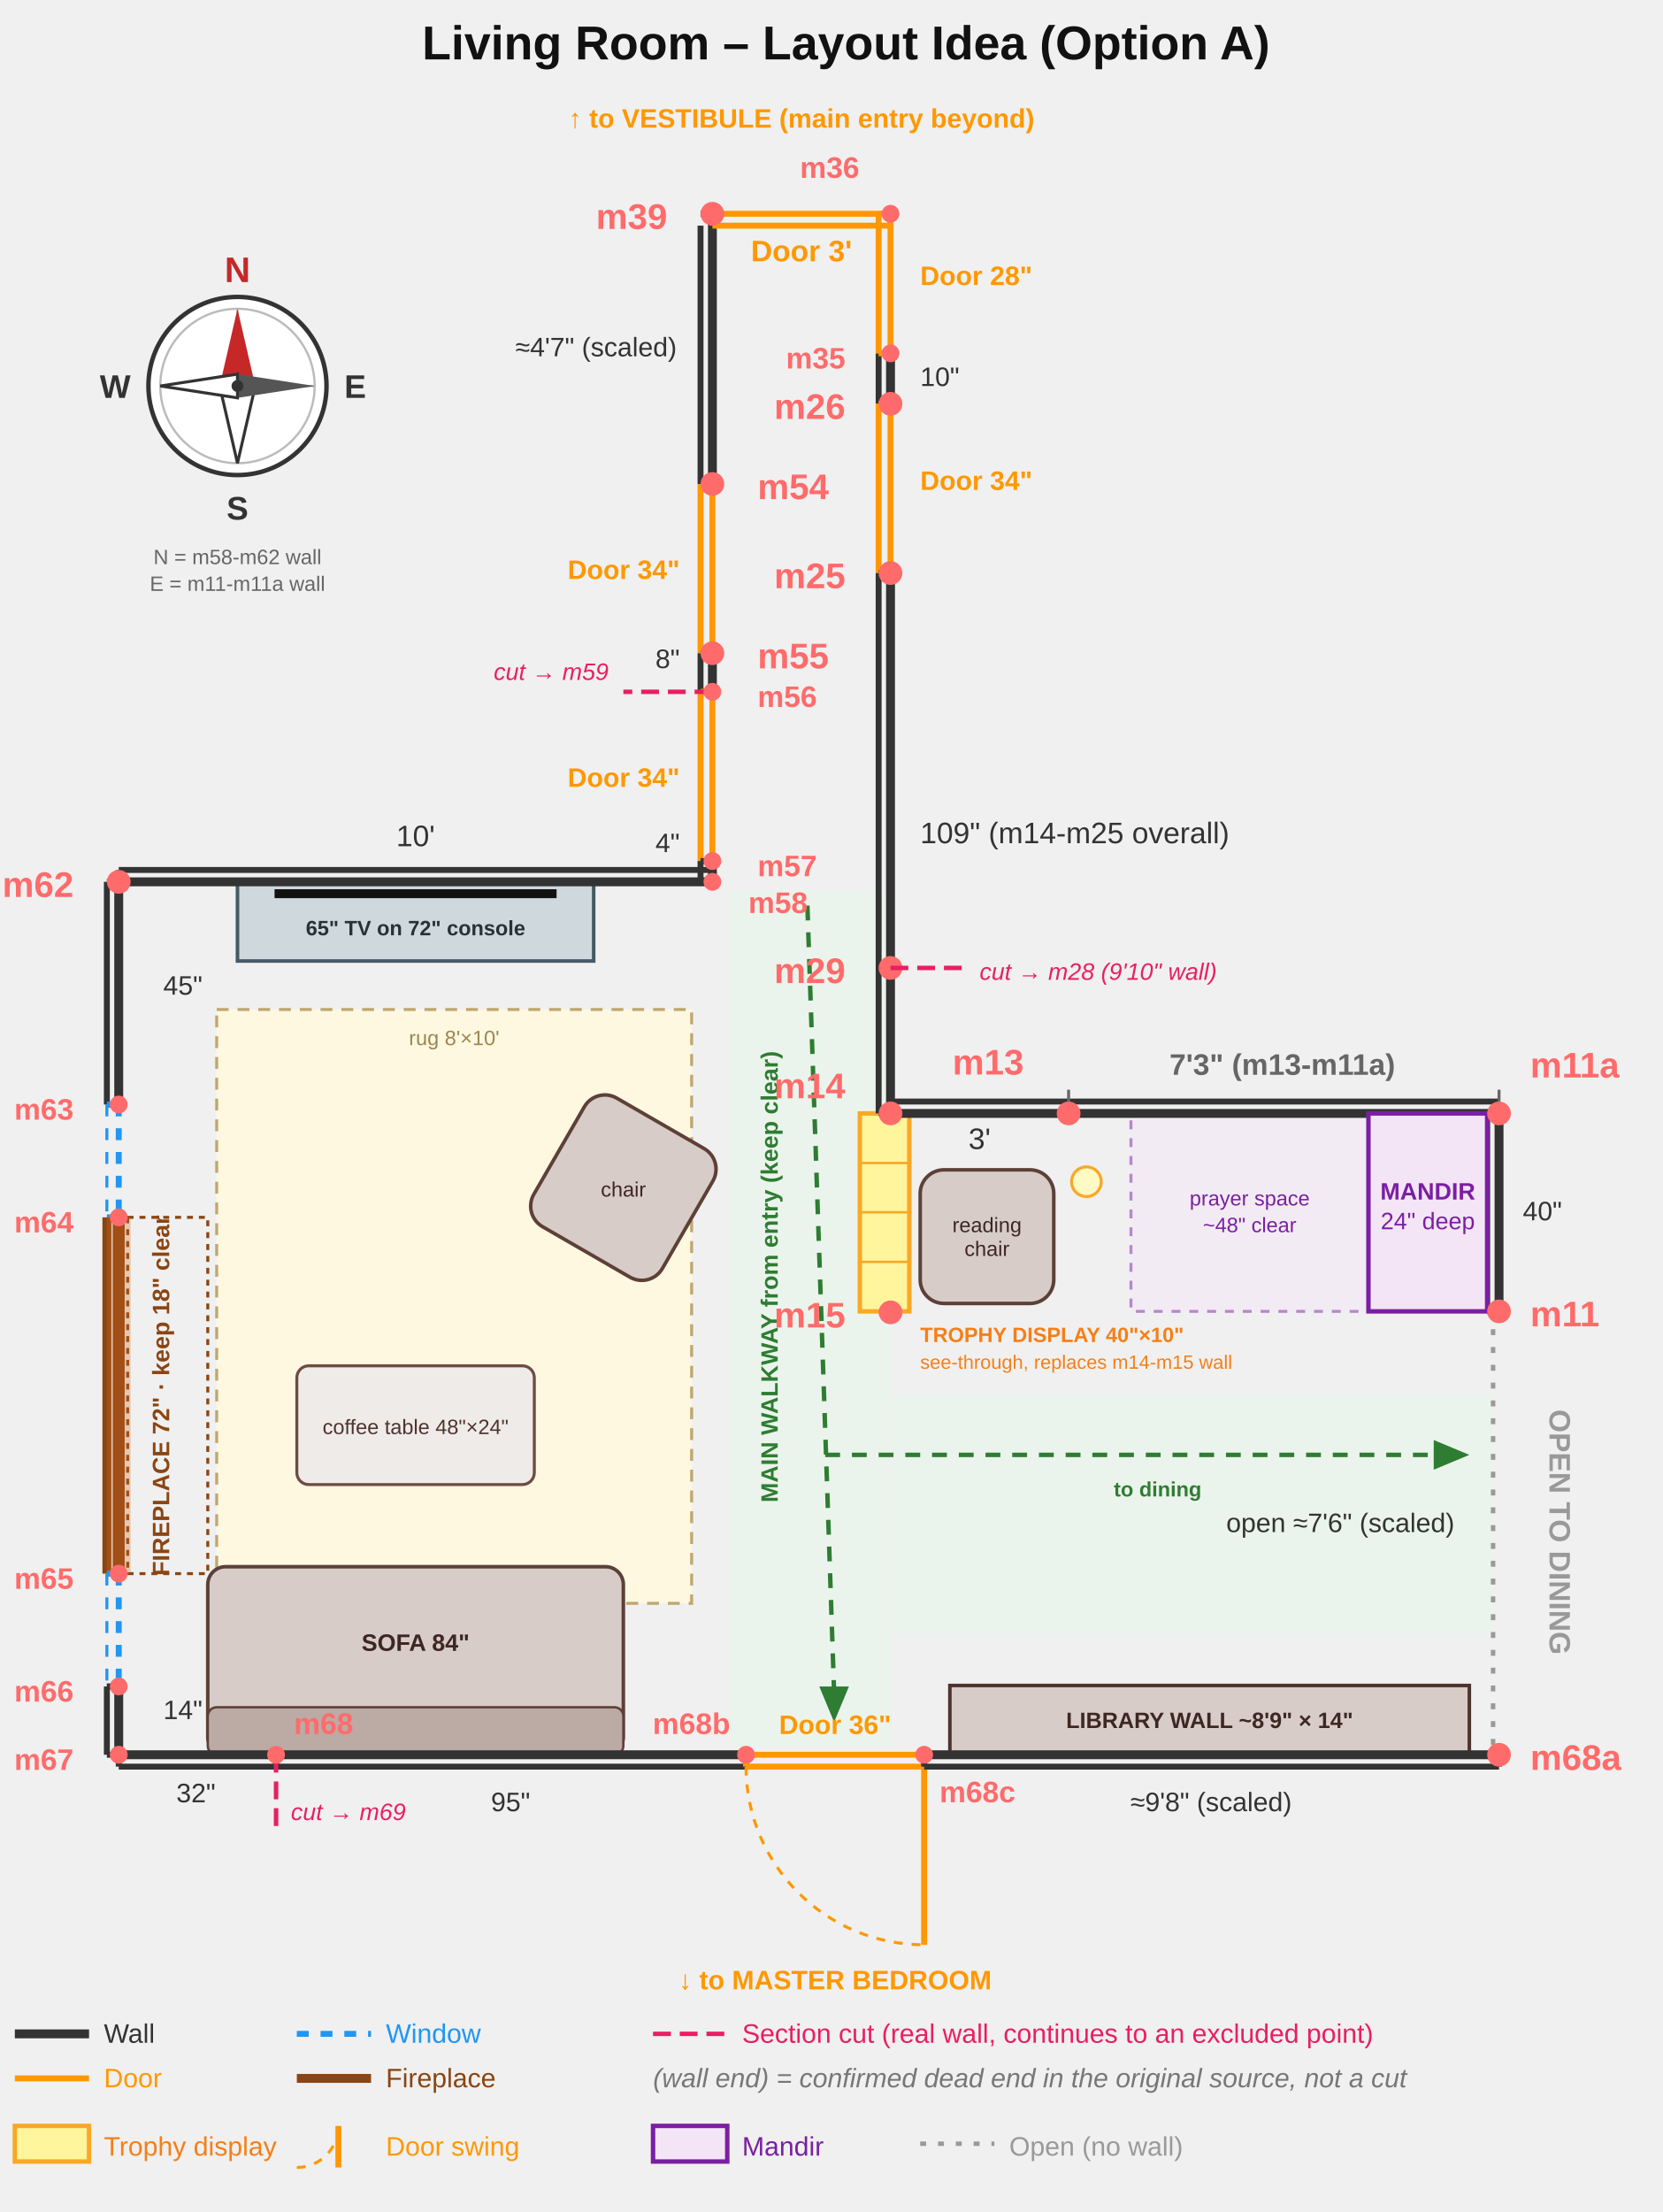
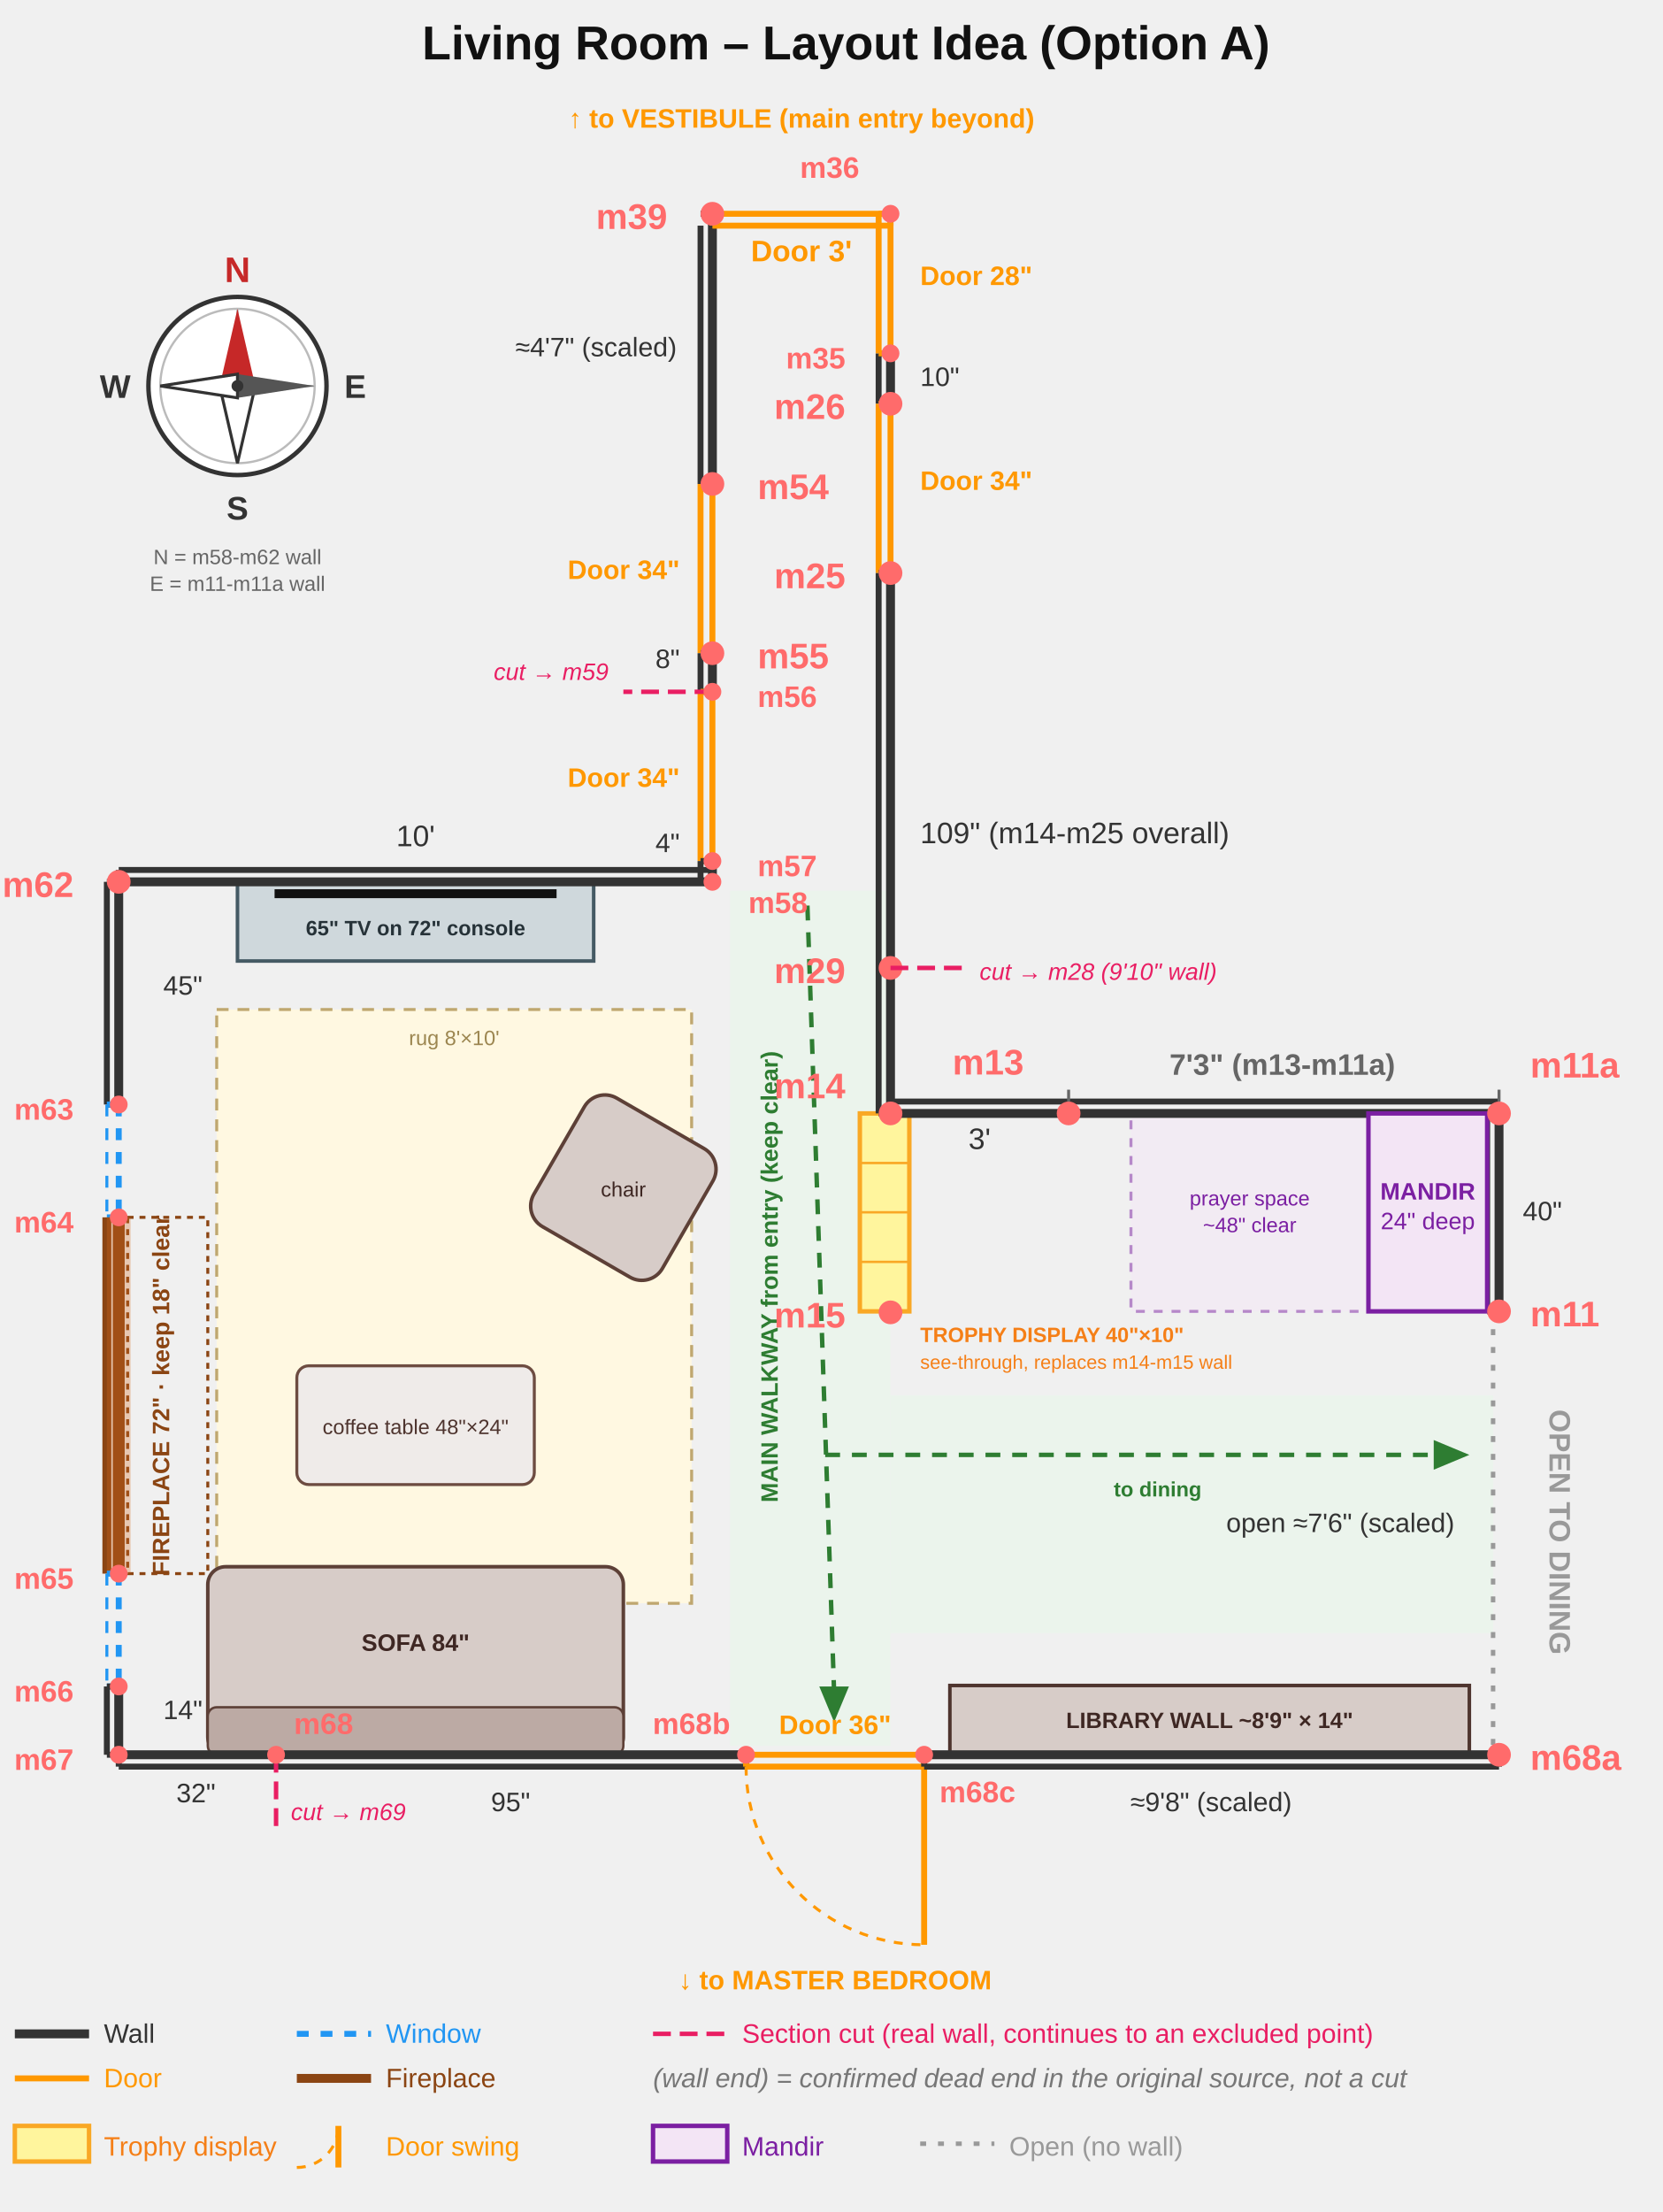
<svg xmlns="http://www.w3.org/2000/svg" viewBox="-10 -490 560 745" width="1120" height="1490" style="background:#fff;font-family:Arial,Helvetica,sans-serif;">
  <text x="275" y="-470" font-size="16" font-weight="bold" text-anchor="middle" fill="#111">Living Room – Layout Idea (Option A)</text>
  <g id="furniture" font-family="Arial,Helvetica,sans-serif">
    <rect x="236" y="-190" width="54" height="288" fill="#e8f5e9" opacity="0.7" />
    <rect x="290" y="-20" width="203" height="80" fill="#e8f5e9" opacity="0.7" />
    <line x1="262" y1="-185" x2="271" y2="80" stroke="#2e7d32" stroke-width="1.5" stroke-dasharray="5,4" />
    <polygon points="271,90 266,78 276,78" fill="#2e7d32" />
    <line x1="268" y1="0" x2="475" y2="0" stroke="#2e7d32" stroke-width="1.5" stroke-dasharray="5,4" />
    <polygon points="485,0 473,-5 473,5" fill="#2e7d32" />
    <text x="252" y="-60" font-size="8" fill="#2e7d32" font-weight="bold" text-anchor="middle" transform="rotate(-90 252 -60)">MAIN WALKWAY from entry (keep clear)</text>
    <text x="380" y="14" font-size="7" fill="#2e7d32" font-weight="bold" text-anchor="middle">to dining</text>
    <rect x="63" y="-150" width="160" height="200" fill="#fff8e1" stroke="#bfa76f" stroke-width="1" stroke-dasharray="4,3" />
    <text x="143" y="-138" font-size="7" fill="#9c8650" text-anchor="middle">rug 8'×10'</text>
    <rect x="33" y="-80" width="27" height="120" fill="none" stroke="#8b4513" stroke-width="1" stroke-dasharray="2,2" />
    <text x="47" y="-20" font-size="8" fill="#8b4513" font-weight="bold" text-anchor="middle" transform="rotate(-90 47 -20)">FIREPLACE 72" · keep 18" clear</text>
    <rect x="70" y="-193" width="120" height="26.67" fill="#cfd8dc" stroke="#455a64" stroke-width="1.2" />
    <line x1="82.5" y1="-189" x2="177.5" y2="-189" stroke="#111" stroke-width="3" />
    <text x="130" y="-175" font-size="7" fill="#263238" text-anchor="middle" font-weight="bold">65" TV on 72" console</text>
    <rect x="60" y="37.67" width="140" height="63.33" rx="6" fill="#d7ccc8" stroke="#5d4037" stroke-width="1.2" />
    <rect x="60" y="85" width="140" height="16" rx="3" fill="#bcaaa4" stroke="#5d4037" stroke-width="0.8" />
    <text x="130" y="66" font-size="8" fill="#3e2723" text-anchor="middle" font-weight="bold">SOFA 84"</text>
    <rect x="90" y="-30" width="80" height="40" rx="4" fill="#efebe9" stroke="#6d4c41" stroke-width="1" />
    <text x="130" y="-7" font-size="7" fill="#4e342e" text-anchor="middle">coffee table 48"×24"</text>
    <rect x="175" y="-115" width="50" height="50" rx="8" fill="#d7ccc8" stroke="#5d4037" stroke-width="1.2" transform="rotate(30 200 -90)" />
    <text x="200" y="-87" font-size="7" fill="#3e2723" text-anchor="middle">chair</text>
    <rect x="279.67" y="-115" width="16.67" height="66.67" fill="#fff59d" stroke="#f9a825" stroke-width="1.5" />
    <line x1="279.67" y1="-98.3" x2="296.33" y2="-98.3" stroke="#f9a825" stroke-width="0.8" />
    <line x1="279.67" y1="-81.7" x2="296.33" y2="-81.7" stroke="#f9a825" stroke-width="0.8" />
    <line x1="279.67" y1="-65" x2="296.33" y2="-65" stroke="#f9a825" stroke-width="0.8" />
    <text x="300" y="-38" font-size="7" fill="#f57f17" font-weight="bold">TROPHY DISPLAY 40"×10"</text>
    <text x="300" y="-29" font-size="6.5" fill="#f57f17">see-through, replaces m14-m15 wall</text>
    <rect x="310" y="77.67" width="175" height="23.33" fill="#d7ccc8" stroke="#4e342e" stroke-width="1.2" />
    <text x="397.5" y="92" font-size="7.5" fill="#3e2723" font-weight="bold" text-anchor="middle">LIBRARY WALL ~8'9" × 14"</text>
-     <rect x="300" y="-96" width="45" height="45" rx="8" fill="#d7ccc8" stroke="#5d4037" stroke-width="1.2" />
-     <text x="322.5" y="-75" font-size="7" fill="#3e2723" text-anchor="middle">reading</text>
-     <text x="322.5" y="-67" font-size="7" fill="#3e2723" text-anchor="middle">chair</text>
-     <circle cx="356" cy="-92" r="5" fill="#fff9c4" stroke="#f9a825" stroke-width="1" />
    <rect x="371" y="-115" width="80" height="66.67" fill="#f3e5f5" opacity="0.5" stroke="#7b1fa2" stroke-width="1" stroke-dasharray="3,3" />
    <text x="411" y="-84" font-size="7" fill="#7b1fa2" text-anchor="middle">prayer space</text>
    <text x="411" y="-75" font-size="7" fill="#7b1fa2" text-anchor="middle">~48" clear</text>
  </g>
  <line x1="230" y1="-327" x2="230" y2="-270" stroke="#ff9800" stroke-width="2" />
  <line x1="226" y1="-327" x2="226" y2="-270" stroke="#ff9800" stroke-width="2" />
  <line x1="230" y1="-327" x2="226" y2="-327" stroke="#ff9800" stroke-width="2" />
  <line x1="230" y1="-270" x2="226" y2="-270" stroke="#ff9800" stroke-width="2" />
  <text x="219" y="-295" font-size="9" fill="#ff9800" text-anchor="end" font-weight="bold">Door 34"</text>
  <line x1="230" y1="-270" x2="230" y2="-257" stroke="#333" stroke-width="3" />
  <line x1="226" y1="-270" x2="226" y2="-257" stroke="#333" stroke-width="2" />
  <line x1="230" y1="-270" x2="226" y2="-270" stroke="#333" stroke-width="2" />
  <line x1="230" y1="-257" x2="226" y2="-257" stroke="#333" stroke-width="2" />
  <text x="219" y="-265" font-size="9" fill="#333" text-anchor="end">8"</text>
  <line x1="230" y1="-257" x2="230" y2="-200" stroke="#ff9800" stroke-width="2" />
  <line x1="226" y1="-257" x2="226" y2="-200" stroke="#ff9800" stroke-width="2" />
  <line x1="230" y1="-257" x2="226" y2="-257" stroke="#ff9800" stroke-width="2" />
  <line x1="230" y1="-200" x2="226" y2="-200" stroke="#ff9800" stroke-width="2" />
  <text x="219" y="-225" font-size="9" fill="#ff9800" text-anchor="end" font-weight="bold">Door 34"</text>
  <line x1="230" y1="-200" x2="230" y2="-193" stroke="#333" stroke-width="3" />
  <line x1="226" y1="-200" x2="226" y2="-193" stroke="#333" stroke-width="2" />
  <line x1="230" y1="-200" x2="226" y2="-200" stroke="#333" stroke-width="2" />
  <line x1="230" y1="-193" x2="226" y2="-193" stroke="#333" stroke-width="2" />
  <text x="219" y="-203" font-size="9" fill="#333" text-anchor="end">4"</text>
  <line x1="230" y1="-193" x2="30" y2="-193" stroke="#333" stroke-width="3" />
  <line x1="230" y1="-197" x2="30" y2="-197" stroke="#333" stroke-width="2" />
  <line x1="230" y1="-193" x2="230" y2="-197" stroke="#333" stroke-width="2" />
  <line x1="30" y1="-193" x2="30" y2="-197" stroke="#333" stroke-width="2" />
  <text x="130" y="-205" font-size="10" fill="#333" text-anchor="middle">10'</text>
  <line x1="30" y1="-193" x2="30" y2="-118" stroke="#333" stroke-width="3" />
  <line x1="26" y1="-193" x2="26" y2="-118" stroke="#333" stroke-width="2" />
  <line x1="30" y1="-193" x2="26" y2="-193" stroke="#333" stroke-width="2" />
  <line x1="30" y1="-118" x2="26" y2="-118" stroke="#333" stroke-width="2" />
  <text x="45" y="-155" font-size="9" fill="#333" text-anchor="start">45"</text>
  <line x1="30" y1="-118" x2="30" y2="-80" stroke="#2196F3" stroke-width="2" stroke-dasharray="4,4" />
  <line x1="26" y1="-118" x2="26" y2="-80" stroke="#2196F3" stroke-width="1" stroke-dasharray="4,4" />
  <line x1="30" y1="-118" x2="26" y2="-118" stroke="#2196F3" stroke-width="2" />
  <line x1="30" y1="-80" x2="26" y2="-80" stroke="#2196F3" stroke-width="2" />
  <line x1="30" y1="-80" x2="30" y2="40" stroke="#8b4513" stroke-width="4" />
  <line x1="26" y1="-80" x2="26" y2="40" stroke="#8b4513" stroke-width="3" />
  <rect x="26" y="-80" width="8" height="120" fill="#d2691e" opacity="0.3" />
  <line x1="30" y1="40" x2="30" y2="78" stroke="#2196F3" stroke-width="2" stroke-dasharray="4,4" />
  <line x1="26" y1="40" x2="26" y2="78" stroke="#2196F3" stroke-width="1" stroke-dasharray="4,4" />
  <line x1="30" y1="40" x2="26" y2="40" stroke="#2196F3" stroke-width="2" />
  <line x1="30" y1="78" x2="26" y2="78" stroke="#2196F3" stroke-width="2" />
  <line x1="30" y1="78" x2="30" y2="101" stroke="#333" stroke-width="3" />
  <line x1="26" y1="78" x2="26" y2="101" stroke="#333" stroke-width="2" />
  <line x1="30" y1="78" x2="26" y2="78" stroke="#333" stroke-width="2" />
  <line x1="30" y1="101" x2="26" y2="101" stroke="#333" stroke-width="2" />
  <text x="45" y="89" font-size="9" fill="#333" text-anchor="start">14"</text>
  <line x1="30" y1="101" x2="83" y2="101" stroke="#333" stroke-width="3" />
  <line x1="30" y1="105" x2="83" y2="105" stroke="#333" stroke-width="2" />
  <line x1="30" y1="101" x2="30" y2="105" stroke="#333" stroke-width="2" />
  <line x1="83" y1="101" x2="83" y2="105" stroke="#333" stroke-width="2" />
  <text x="56" y="117" font-size="9" fill="#333" text-anchor="middle">32"</text>
  <line x1="230" y1="-327" x2="230" y2="-418" stroke="#333" stroke-width="3" />
  <line x1="226" y1="-327" x2="226" y2="-414" stroke="#333" stroke-width="2" />
  <line x1="230" y1="-418" x2="226" y2="-418" stroke="#333" stroke-width="2" />
  <text x="218" y="-370" font-size="9" fill="#333" text-anchor="end">≈4'7" (scaled)</text>
  <line x1="290" y1="-354" x2="290" y2="-371" stroke="#333" stroke-width="3" />
  <line x1="286" y1="-354" x2="286" y2="-371" stroke="#333" stroke-width="2" />
  <line x1="290" y1="-354" x2="286" y2="-354" stroke="#333" stroke-width="2" />
  <line x1="290" y1="-371" x2="286" y2="-371" stroke="#333" stroke-width="2" />
  <text x="300" y="-360" font-size="9" fill="#333" text-anchor="start">10"</text>
  <line x1="290" y1="-371" x2="290" y2="-418" stroke="#ff9800" stroke-width="2" />
  <line x1="286" y1="-371" x2="286" y2="-418" stroke="#ff9800" stroke-width="2" />
  <line x1="290" y1="-371" x2="286" y2="-371" stroke="#ff9800" stroke-width="2" />
  <line x1="290" y1="-418" x2="286" y2="-418" stroke="#ff9800" stroke-width="2" />
  <text x="300" y="-394" font-size="9" fill="#ff9800" text-anchor="start" font-weight="bold">Door 28"</text>
  <line x1="290" y1="-418" x2="230" y2="-418" stroke="#ff9800" stroke-width="2" />
  <line x1="290" y1="-414" x2="230" y2="-414" stroke="#ff9800" stroke-width="2" />
  <line x1="290" y1="-418" x2="290" y2="-414" stroke="#ff9800" stroke-width="2" />
  <line x1="230" y1="-418" x2="230" y2="-414" stroke="#ff9800" stroke-width="2" />
  <text x="260" y="-402" font-size="10" fill="#ff9800" text-anchor="middle" font-weight="bold">Door 3'</text>
  <line x1="290" y1="-297" x2="290" y2="-354" stroke="#ff9800" stroke-width="2" />
  <line x1="286" y1="-297" x2="286" y2="-354" stroke="#ff9800" stroke-width="2" />
  <line x1="290" y1="-297" x2="286" y2="-297" stroke="#ff9800" stroke-width="2" />
  <line x1="290" y1="-354" x2="286" y2="-354" stroke="#ff9800" stroke-width="2" />
  <text x="300" y="-325" font-size="9" fill="#ff9800" text-anchor="start" font-weight="bold">Door 34"</text>
  <line x1="290" y1="-115" x2="290" y2="-297" stroke="#333" stroke-width="3" />
  <line x1="286" y1="-115" x2="286" y2="-297" stroke="#333" stroke-width="2" />
  <line x1="290" y1="-115" x2="286" y2="-115" stroke="#333" stroke-width="2" />
  <line x1="290" y1="-297" x2="286" y2="-297" stroke="#333" stroke-width="2" />
  <text x="300" y="-206" font-size="10" fill="#333" text-anchor="start">109" (m14-m25 overall)</text>
  <line x1="350" y1="-115" x2="290" y2="-115" stroke="#333" stroke-width="3" />
  <line x1="350" y1="-119" x2="290" y2="-119" stroke="#333" stroke-width="2" />
  <line x1="350" y1="-115" x2="350" y2="-119" stroke="#333" stroke-width="2" />
  <line x1="290" y1="-115" x2="290" y2="-119" stroke="#333" stroke-width="2" />
  <text x="320" y="-103" font-size="10" fill="#333" text-anchor="middle">3'</text>
  <line x1="350" y1="-115" x2="495" y2="-115" stroke="#333" stroke-width="3" />
  <line x1="350" y1="-119" x2="495" y2="-119" stroke="#333" stroke-width="2" />
  <line x1="350" y1="-119" x2="350" y2="-123" stroke="#666" stroke-width="1" />
  <line x1="495" y1="-119" x2="495" y2="-123" stroke="#666" stroke-width="1" />
  <text x="422" y="-128" font-size="10" fill="#666" font-weight="bold" text-anchor="middle">7'3" (m13-m11a)</text>
  <line x1="495" y1="-115" x2="495" y2="-48.33" stroke="#333" stroke-width="3" />
  <line x1="491" y1="-115" x2="491" y2="-48.33" stroke="#333" stroke-width="2" />
  <line x1="495" y1="-115" x2="491" y2="-115" stroke="#333" stroke-width="2" />
  <line x1="495" y1="-48.33" x2="491" y2="-48.33" stroke="#333" stroke-width="2" />
  <text x="503" y="-79" font-size="9" fill="#333" text-anchor="start">40"</text>
  <rect x="451" y="-115" width="40" height="66.67" fill="#f3e5f5" stroke="#7b1fa2" stroke-width="1.5" />
  <text x="471" y="-86" font-size="8" fill="#7b1fa2" font-weight="bold" text-anchor="middle">MANDIR</text>
  <text x="471" y="-76" font-size="8" fill="#7b1fa2" text-anchor="middle">24" deep</text>
  <line x1="493" y1="-48.33" x2="493" y2="101" stroke="#999" stroke-width="1.5" stroke-dasharray="2,4" />
  <text x="480" y="26" font-size="9" fill="#333" text-anchor="end">open ≈7'6" (scaled)</text>
  <text x="512" y="26" font-size="10" fill="#999" font-weight="bold" text-anchor="middle" transform="rotate(90 512 26)">OPEN TO DINING</text>
  <line x1="83" y1="101" x2="241.33" y2="101" stroke="#333" stroke-width="3" />
  <line x1="83" y1="105" x2="241.33" y2="105" stroke="#333" stroke-width="2" />
  <line x1="241.33" y1="101" x2="241.33" y2="105" stroke="#333" stroke-width="2" />
  <text x="162" y="120" font-size="9" fill="#333" text-anchor="middle">95"</text>
  <line x1="241.33" y1="101" x2="301.33" y2="101" stroke="#ff9800" stroke-width="2" />
  <line x1="241.33" y1="105" x2="301.33" y2="105" stroke="#ff9800" stroke-width="2" />
  <line x1="241.33" y1="101" x2="241.33" y2="105" stroke="#ff9800" stroke-width="2" />
  <line x1="301.33" y1="101" x2="301.33" y2="105" stroke="#ff9800" stroke-width="2" />
  <line x1="301.33" y1="105" x2="301.33" y2="165" stroke="#ff9800" stroke-width="2" />
  <path d="M241.33,105 A60,60 0 0,0 301.33,165" fill="none" stroke="#ff9800" stroke-width="1" stroke-dasharray="3,3" />
  <text x="271.33" y="94" font-size="9" fill="#ff9800" text-anchor="middle" font-weight="bold">Door 36"</text>
  <text x="271.33" y="180" font-size="9" fill="#ff9800" text-anchor="middle" font-weight="bold">↓ to MASTER BEDROOM</text>
  <text x="260" y="-447" font-size="9" fill="#ff9800" text-anchor="middle" font-weight="bold">↑ to VESTIBULE (main entry beyond)</text>
  <line x1="301.33" y1="101" x2="495" y2="101" stroke="#333" stroke-width="3" />
  <line x1="301.33" y1="105" x2="495" y2="105" stroke="#333" stroke-width="2" />
  <line x1="301.33" y1="101" x2="301.33" y2="105" stroke="#333" stroke-width="2" />
  <line x1="495" y1="101" x2="495" y2="105" stroke="#333" stroke-width="2" />
  <text x="398" y="120" font-size="9" fill="#333" text-anchor="middle">≈9'8" (scaled)</text>
  <circle cx="241.33" cy="101" r="3" fill="#ff6b6b" />
  <text x="236" y="94" font-size="10" fill="#ff6b6b" font-weight="bold" text-anchor="end">m68b</text>
  <circle cx="301.33" cy="101" r="3" fill="#ff6b6b" />
  <text x="306.5" y="117" font-size="10" fill="#ff6b6b" font-weight="bold">m68c</text>
  <circle cx="495" cy="101" r="4" fill="#ff6b6b" />
  <text x="505.5" y="106.1" font-size="12" fill="#ff6b6b" font-weight="bold">m68a</text>
  <line x1="230" y1="-257" x2="200" y2="-257" stroke="#e91e63" stroke-width="1.5" stroke-dasharray="6,3" />
  <text x="195" y="-261" font-size="8" fill="#e91e63" text-anchor="end" font-style="italic">cut → m59</text>
  <line x1="83" y1="101" x2="83" y2="125" stroke="#e91e63" stroke-width="1.5" stroke-dasharray="6,3" />
  <text x="88" y="123" font-size="8" fill="#e91e63" font-style="italic">cut → m69</text>
  <circle cx="290" cy="-164" r="4" fill="#ff6b6b" />
  <line x1="290" y1="-164" x2="315" y2="-164" stroke="#e91e63" stroke-width="1.5" stroke-dasharray="6,3" />
  <text x="320" y="-160" font-size="8" fill="#e91e63" font-style="italic">cut → m28 (9'10" wall)</text>
  <text x="274.8" y="-158.9" font-size="12" fill="#ff6b6b" font-weight="bold" text-anchor="end">m29</text>
  <circle cx="230" cy="-193" r="3" fill="#ff6b6b" />
  <text x="242.1" y="-182.5" font-size="10" fill="#ff6b6b" font-weight="bold">m58</text>
  <circle cx="30" cy="-193" r="4" fill="#ff6b6b" />
  <text x="14.8" y="-187.9" font-size="12" fill="#ff6b6b" font-weight="bold" text-anchor="end">m62</text>
  <circle cx="30" cy="-118" r="3" fill="#ff6b6b" />
  <text x="14.8" y="-112.9" font-size="10" fill="#ff6b6b" font-weight="bold" text-anchor="end">m63</text>
  <circle cx="30" cy="-80" r="3" fill="#ff6b6b" />
  <text x="14.8" y="-74.9" font-size="10" fill="#ff6b6b" font-weight="bold" text-anchor="end">m64</text>
  <circle cx="30" cy="40" r="3" fill="#ff6b6b" />
  <text x="14.8" y="45.1" font-size="10" fill="#ff6b6b" font-weight="bold" text-anchor="end">m65</text>
  <circle cx="30" cy="78" r="3" fill="#ff6b6b" />
  <text x="14.8" y="83.1" font-size="10" fill="#ff6b6b" font-weight="bold" text-anchor="end">m66</text>
  <circle cx="30" cy="101" r="3" fill="#ff6b6b" />
  <text x="14.8" y="106.1" font-size="10" fill="#ff6b6b" font-weight="bold" text-anchor="end">m67</text>
  <circle cx="83" cy="101" r="3" fill="#ff6b6b" />
  <text x="89" y="94" font-size="10" fill="#ff6b6b" font-weight="bold">m68</text>
  <circle cx="290" cy="-418" r="3" fill="#ff6b6b" />
  <text x="279.5" y="-430.1" font-size="10" fill="#ff6b6b" font-weight="bold" text-anchor="end">m36</text>
  <circle cx="290" cy="-371" r="3" fill="#ff6b6b" />
  <text x="274.8" y="-365.9" font-size="10" fill="#ff6b6b" font-weight="bold" text-anchor="end">m35</text>
  <circle cx="290" cy="-354" r="4" fill="#ff6b6b" />
  <text x="274.8" y="-348.9" font-size="12" fill="#ff6b6b" font-weight="bold" text-anchor="end">m26</text>
  <circle cx="290" cy="-297" r="4" fill="#ff6b6b" />
  <text x="274.8" y="-291.9" font-size="12" fill="#ff6b6b" font-weight="bold" text-anchor="end">m25</text>
  <circle cx="290" cy="-115" r="4" fill="#ff6b6b" />
  <text x="274.8" y="-120.1" font-size="12" fill="#ff6b6b" font-weight="bold" text-anchor="end">m14</text>
  <circle cx="290" cy="-48" r="4" fill="#ff6b6b" />
  <text x="274.8" y="-42.9" font-size="12" fill="#ff6b6b" font-weight="bold" text-anchor="end">m15</text>
  <circle cx="350" cy="-115" r="4" fill="#ff6b6b" />
  <text x="334.9" y="-128.1" font-size="12" fill="#ff6b6b" font-weight="bold" text-anchor="end">m13</text>
  <circle cx="495" cy="-115" r="4" fill="#ff6b6b" />
  <text x="505.5" y="-127.1" font-size="12" fill="#ff6b6b" font-weight="bold">m11a</text>
  <circle cx="495" cy="-48.33" r="4" fill="#ff6b6b" />
  <text x="505.5" y="-43.3" font-size="12" fill="#ff6b6b" font-weight="bold">m11</text>
  <circle cx="230" cy="-418" r="4" fill="#ff6b6b" />
  <text x="214.8" y="-412.9" font-size="12" fill="#ff6b6b" font-weight="bold" text-anchor="end">m39</text>
  <circle cx="230" cy="-327" r="4" fill="#ff6b6b" />
  <text x="245.2" y="-321.9" font-size="12" fill="#ff6b6b" font-weight="bold">m54</text>
  <circle cx="230" cy="-270" r="4" fill="#ff6b6b" />
  <text x="245.2" y="-264.9" font-size="12" fill="#ff6b6b" font-weight="bold">m55</text>
  <circle cx="230" cy="-257" r="3" fill="#ff6b6b" />
  <text x="245.2" y="-251.9" font-size="10" fill="#ff6b6b" font-weight="bold">m56</text>
  <circle cx="230" cy="-200" r="3" fill="#ff6b6b" />
  <text x="245.2" y="-194.9" font-size="10" fill="#ff6b6b" font-weight="bold">m57</text>
  <g id="compass" transform="translate(70,-360)" font-family="Arial,Helvetica,sans-serif">
    <circle cx="0" cy="0" r="30" fill="#fff" stroke="#333" stroke-width="1.5" />
    <circle cx="0" cy="0" r="26" fill="none" stroke="#bbb" stroke-width="0.75" />
    <line x1="-26" y1="0" x2="26" y2="0" stroke="#bbb" stroke-width="0.75" />
    <line x1="0" y1="-26" x2="0" y2="26" stroke="#bbb" stroke-width="0.75" />
    <polygon points="0,-26 6,0 -6,0" fill="#c62828" />
    <polygon points="0,26 6,0 -6,0" fill="#fff" stroke="#333" stroke-width="1" />
    <polygon points="26,0 0,-4 0,4" fill="#555" />
    <polygon points="-26,0 0,-4 0,4" fill="#fff" stroke="#333" stroke-width="1" />
    <circle cx="0" cy="0" r="2" fill="#333" />
    <text x="0" y="-35" font-size="12" font-weight="bold" fill="#c62828" text-anchor="middle">N</text>
    <text x="0" y="45" font-size="11" font-weight="bold" fill="#333" text-anchor="middle">S</text>
    <text x="36" y="4" font-size="11" font-weight="bold" fill="#333" text-anchor="start">E</text>
    <text x="-36" y="4" font-size="11" font-weight="bold" fill="#333" text-anchor="end">W</text>
    <text x="0" y="60" font-size="7" fill="#666" text-anchor="middle">N = m58-m62 wall</text>
    <text x="0" y="69" font-size="7" fill="#666" text-anchor="middle">E = m11-m11a wall</text>
  </g>
  <g font-size="9" fill="#333" transform="translate(0,40)">
    <line x1="-5" y1="155" x2="20" y2="155" stroke="#333" stroke-width="3" />
    <text x="25" y="158" fill="#333">Wall</text>
    <line x1="-5" y1="170" x2="20" y2="170" stroke="#ff9800" stroke-width="2" />
    <text x="25" y="173" fill="#ff9800">Door</text>
    <line x1="90" y1="155" x2="115" y2="155" stroke="#2196F3" stroke-width="2" stroke-dasharray="4,4" />
    <text x="120" y="158" fill="#2196F3">Window</text>
    <line x1="90" y1="170" x2="115" y2="170" stroke="#8b4513" stroke-width="3" />
    <text x="120" y="173" fill="#8b4513">Fireplace</text>
    <path d="M90,200 A14,14 0 0,0 104,186" fill="none" stroke="#ff9800" stroke-width="1" stroke-dasharray="3,3" />
    <line x1="104" y1="186" x2="104" y2="200" stroke="#ff9800" stroke-width="2" />
    <text x="120" y="196" fill="#ff9800">Door swing</text>
    <rect x="210" y="186" width="25" height="12" fill="#f3e5f5" stroke="#7b1fa2" stroke-width="1.5" />
    <text x="240" y="196" fill="#7b1fa2">Mandir</text>
    <line x1="300" y1="192" x2="325" y2="192" stroke="#999" stroke-width="1.5" stroke-dasharray="2,4" />
    <text x="330" y="196" fill="#999">Open (no wall)</text>
    <rect x="-5" y="186" width="25" height="12" fill="#fff59d" stroke="#f9a825" stroke-width="1.5" />
    <text x="25" y="196" fill="#f57f17">Trophy display</text>
    <line x1="210" y1="155" x2="235" y2="155" stroke="#e91e63" stroke-width="1.5" stroke-dasharray="6,3" />
    <text x="240" y="158" fill="#e91e63">Section cut (real wall, continues to an excluded point)</text>
    <text x="210" y="173" fill="#777" font-style="italic">(wall end) = confirmed dead end in the original source, not a cut</text>
  </g>
</svg>
